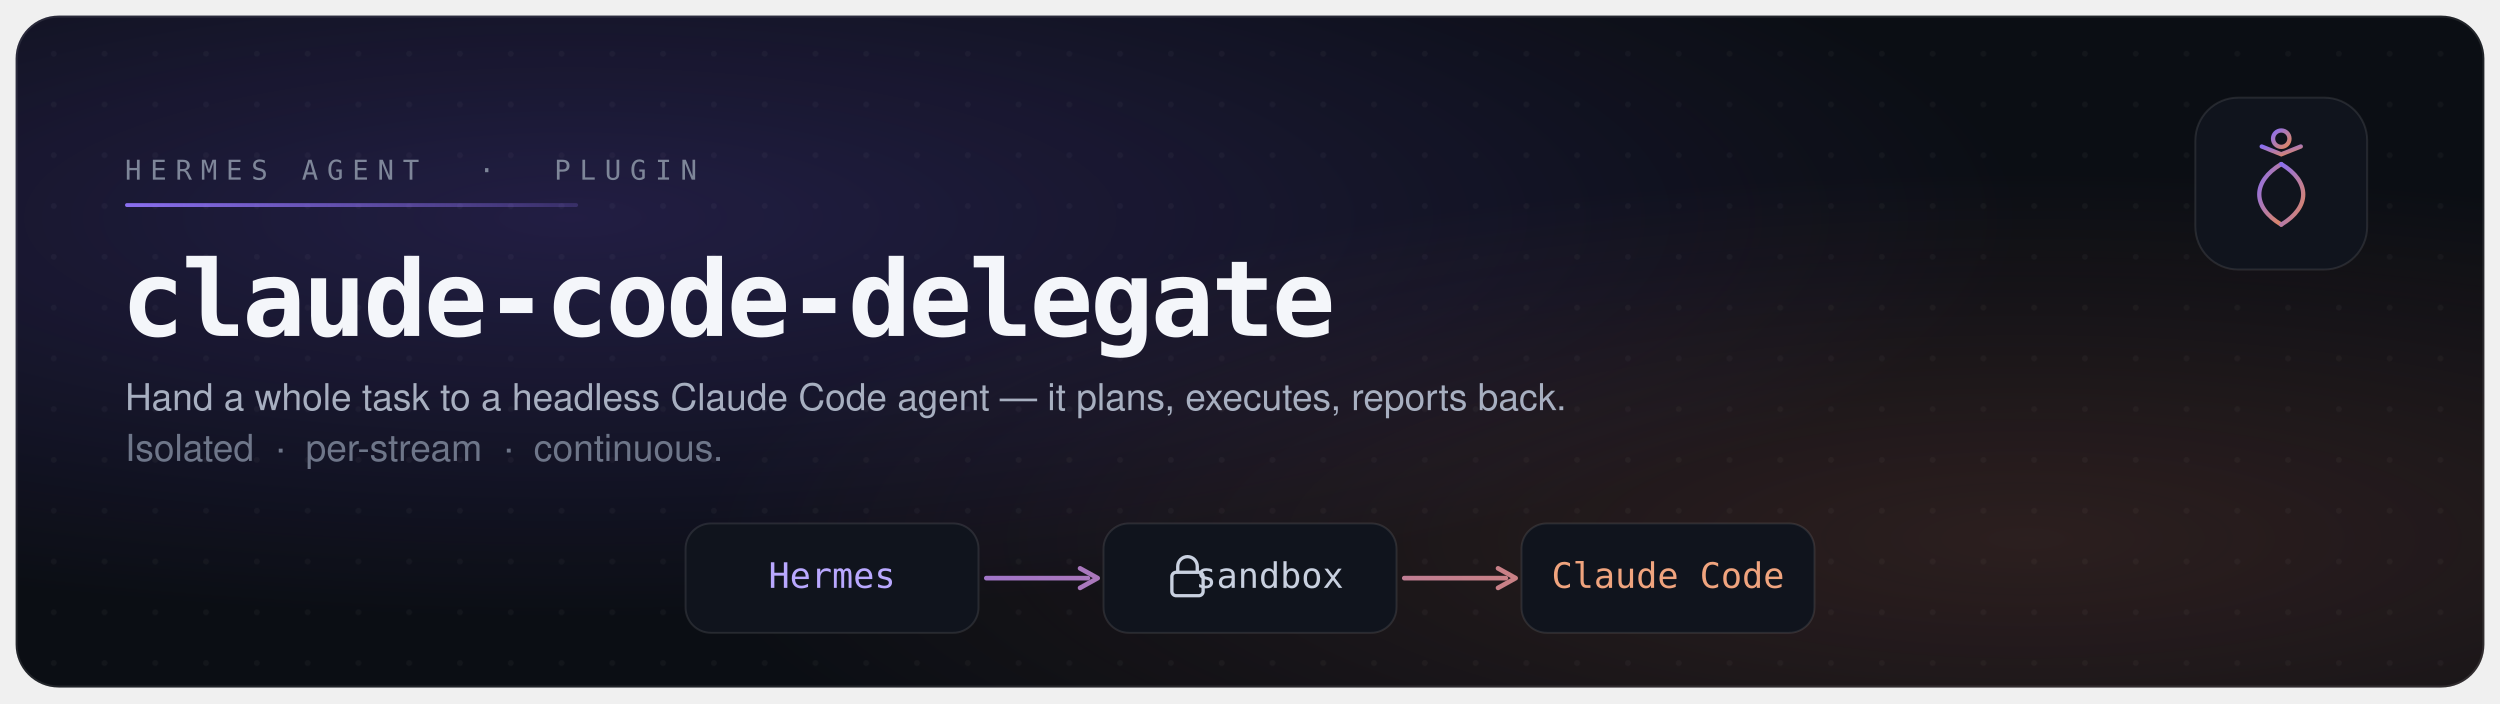
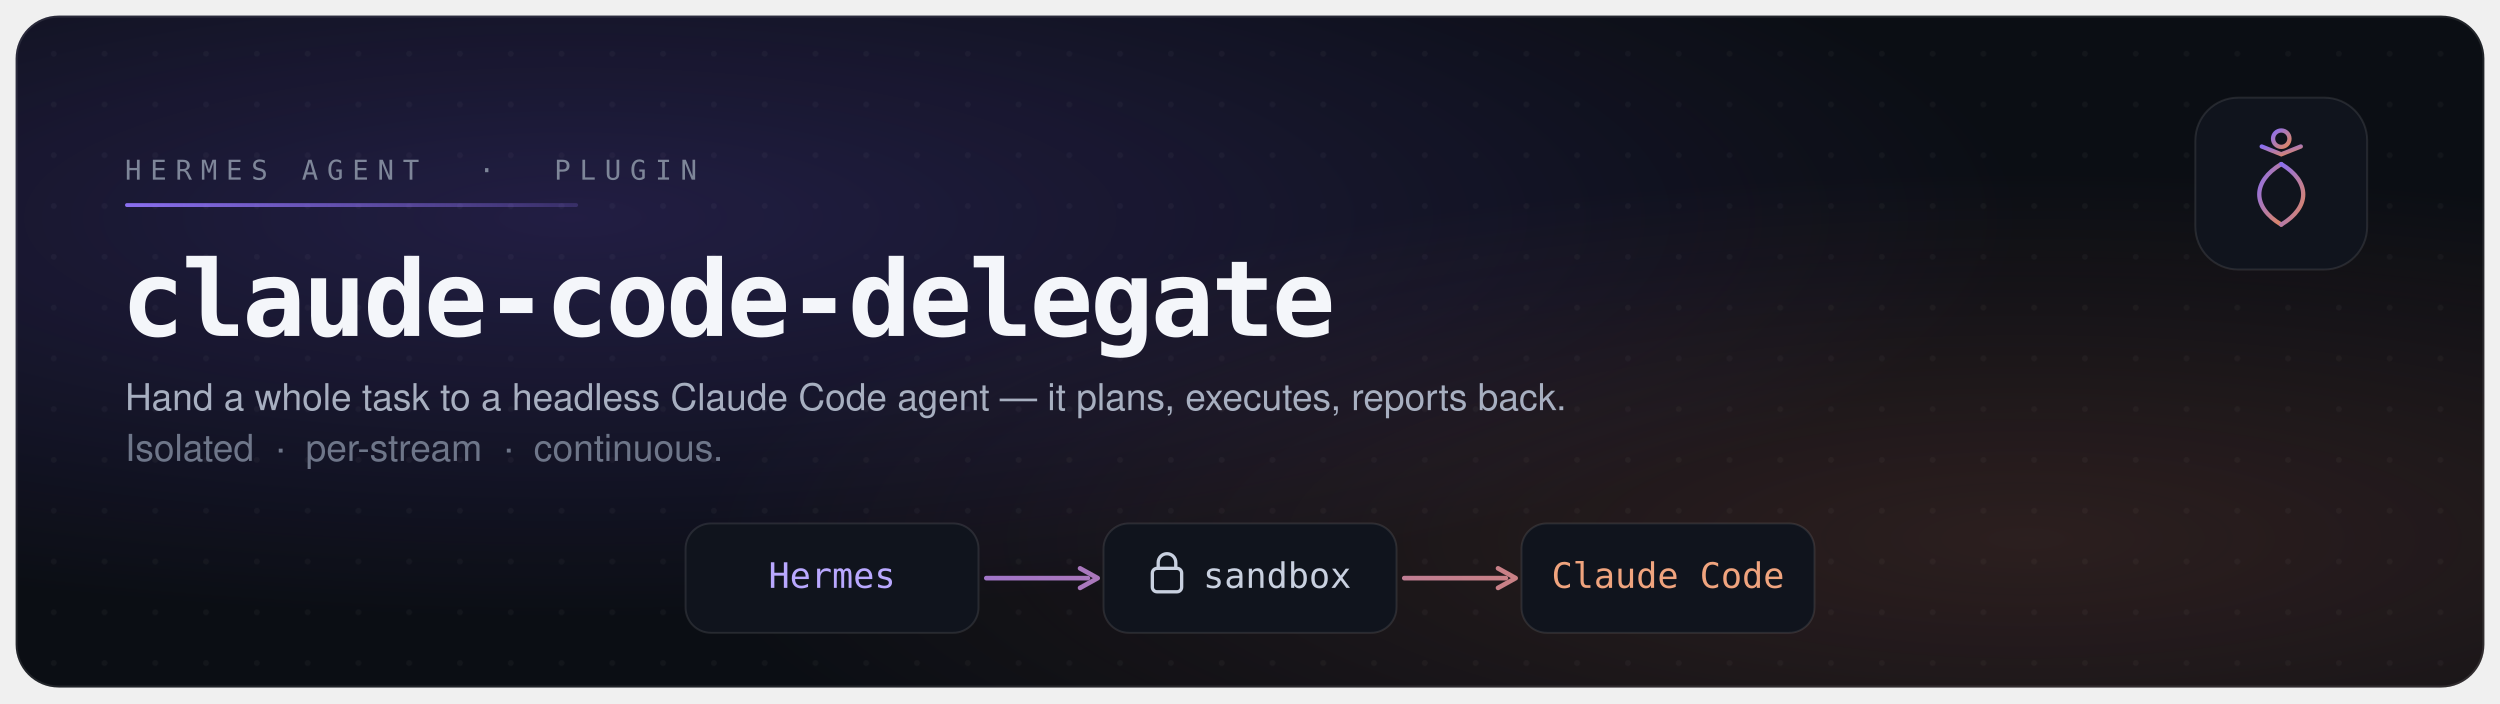
<svg xmlns="http://www.w3.org/2000/svg" width="1280" height="360" viewBox="0 0 1280 360" fill="none" role="img" aria-label="claude-code-delegate — delegate tasks to a headless Claude Code agent in an isolated, per-stream Docker sandbox">
  <defs>
    <linearGradient id="flow" gradientUnits="userSpaceOnUse" x1="351" y1="0" x2="929" y2="0">
      <stop offset="0" stop-color="#8B6FF0" />
      <stop offset="1" stop-color="#E0875F" />
    </linearGradient>
    <linearGradient id="mark" x1="0" y1="0" x2="1" y2="1">
      <stop offset="0" stop-color="#8B6FF0" />
      <stop offset="1" stop-color="#E0875F" />
    </linearGradient>
    <linearGradient id="rule" gradientUnits="userSpaceOnUse" x1="64" y1="0" x2="360" y2="0">
      <stop offset="0" stop-color="#8B6FF0" />
      <stop offset="1" stop-color="#8B6FF0" stop-opacity="0" />
    </linearGradient>
    <radialGradient id="glowL" cx="0.22" cy="0.30" r="0.6">
      <stop offset="0" stop-color="#7C5CFF" stop-opacity="0.20" />
      <stop offset="1" stop-color="#7C5CFF" stop-opacity="0" />
    </radialGradient>
    <radialGradient id="glowR" cx="0.82" cy="0.78" r="0.55">
      <stop offset="0" stop-color="#D97757" stop-opacity="0.16" />
      <stop offset="1" stop-color="#D97757" stop-opacity="0" />
    </radialGradient>
    <pattern id="dots" width="26" height="26" patternUnits="userSpaceOnUse">
      <circle cx="1.5" cy="1.5" r="1.5" fill="#FFFFFF" fill-opacity="0.035" />
    </pattern>
    <clipPath id="card">
      <rect x="8" y="8" width="1264" height="344" rx="22" />
    </clipPath>
  </defs>
  <g clip-path="url(#card)">
    <rect x="8" y="8" width="1264" height="344" rx="22" fill="#0B0E14" />
    <rect x="8" y="8" width="1264" height="344" fill="url(#dots)" />
    <rect x="8" y="8" width="1264" height="344" fill="url(#glowL)" />
    <rect x="8" y="8" width="1264" height="344" fill="url(#glowR)" />
  </g>
  <rect x="8.5" y="8.5" width="1263" height="343" rx="21.5" fill="none" stroke="#FFFFFF" stroke-opacity="0.09" />
  <rect x="1124" y="50" width="88" height="88" rx="22" fill="#10141D" stroke="#FFFFFF" stroke-opacity="0.10" />
  <g stroke="url(#mark)" stroke-width="2.2" stroke-linecap="round" fill="none">
    <circle cx="1168" cy="71" r="4.2" />
    <path d="M1158 75 L1168 79 L1178 75" />
    <line x1="1168" y1="79" x2="1168" y2="120" />
    <path d="M1168 84 C1153 93 1153 106 1168 115" />
    <path d="M1168 84 C1183 93 1183 106 1168 115" />
  </g>
  <text x="64" y="92" font-family="ui-monospace, 'SF Mono', 'JetBrains Mono', 'Fira Code', monospace" font-size="14" letter-spacing="4.5" fill="#7E8699">HERMES AGENT  ·  PLUGIN</text>
  <rect x="64" y="104" width="232" height="2" rx="1" fill="url(#rule)" />
  <text x="62" y="172" font-family="ui-monospace, 'SF Mono', 'JetBrains Mono', 'Fira Code', monospace" font-size="54" font-weight="700" letter-spacing="-1.5" fill="#F4F6FA">claude-code-delegate</text>
  <text x="64" y="210" font-family="'Helvetica Neue', Helvetica, Arial, sans-serif" font-size="19" fill="#A7AFC0">Hand a whole task to a headless Claude Code agent — it plans, executes, reports back.</text>
  <text x="64" y="236" font-family="'Helvetica Neue', Helvetica, Arial, sans-serif" font-size="19" fill="#6E7689">Isolated  ·  per-stream  ·  continuous.</text>
  <g>
    <line x1="505" y1="296" x2="557" y2="296" stroke="url(#flow)" stroke-width="2.4" stroke-linecap="round" />
    <path d="M553 291 L562 296 L553 301" fill="none" stroke="url(#flow)" stroke-width="2.4" stroke-linecap="round" stroke-linejoin="round" />
    <line x1="719" y1="296" x2="771" y2="296" stroke="url(#flow)" stroke-width="2.4" stroke-linecap="round" />
    <path d="M767 291 L776 296 L767 301" fill="none" stroke="url(#flow)" stroke-width="2.4" stroke-linecap="round" stroke-linejoin="round" />
    <rect x="351" y="268" width="150" height="56" rx="13" fill="#10141D" stroke="#FFFFFF" stroke-opacity="0.10" />
    <text x="426" y="301" text-anchor="middle" font-family="ui-monospace, 'SF Mono', 'JetBrains Mono', monospace" font-size="18" fill="#B9A8FF">Hermes</text>
    <rect x="565" y="268" width="150" height="56" rx="13" fill="#10141D" stroke="#FFFFFF" stroke-opacity="0.10" />
-     <g stroke="#C9D1E0" stroke-width="1.7" fill="none">
-       <rect x="600" y="293" width="16" height="12" rx="2.2" />
-       <path d="M603 293 v-3 a5 5 0 0 1 10 0 v3" />
+     <g stroke="#C9D1E0" stroke-width="1.7" fill="none" stroke-linecap="round" stroke-linejoin="round">
+       <rect x="590" y="291" width="15" height="12" rx="2.4" />
+       <path d="M593 291 V288 A4.5 4.5 0 0 1 602 288 V291" />
    </g>
-     <text x="650" y="301" text-anchor="middle" font-family="ui-monospace, 'SF Mono', 'JetBrains Mono', monospace" font-size="18" fill="#C9D1E0">sandbox</text>
+     <text x="616" y="301" text-anchor="start" font-family="ui-monospace, 'SF Mono', 'JetBrains Mono', monospace" font-size="18" fill="#C9D1E0">sandbox</text>
    <rect x="779" y="268" width="150" height="56" rx="13" fill="#10141D" stroke="#FFFFFF" stroke-opacity="0.10" />
    <text x="854" y="301" text-anchor="middle" font-family="ui-monospace, 'SF Mono', 'JetBrains Mono', monospace" font-size="18" fill="#F0A47E">Claude Code</text>
  </g>
</svg>
